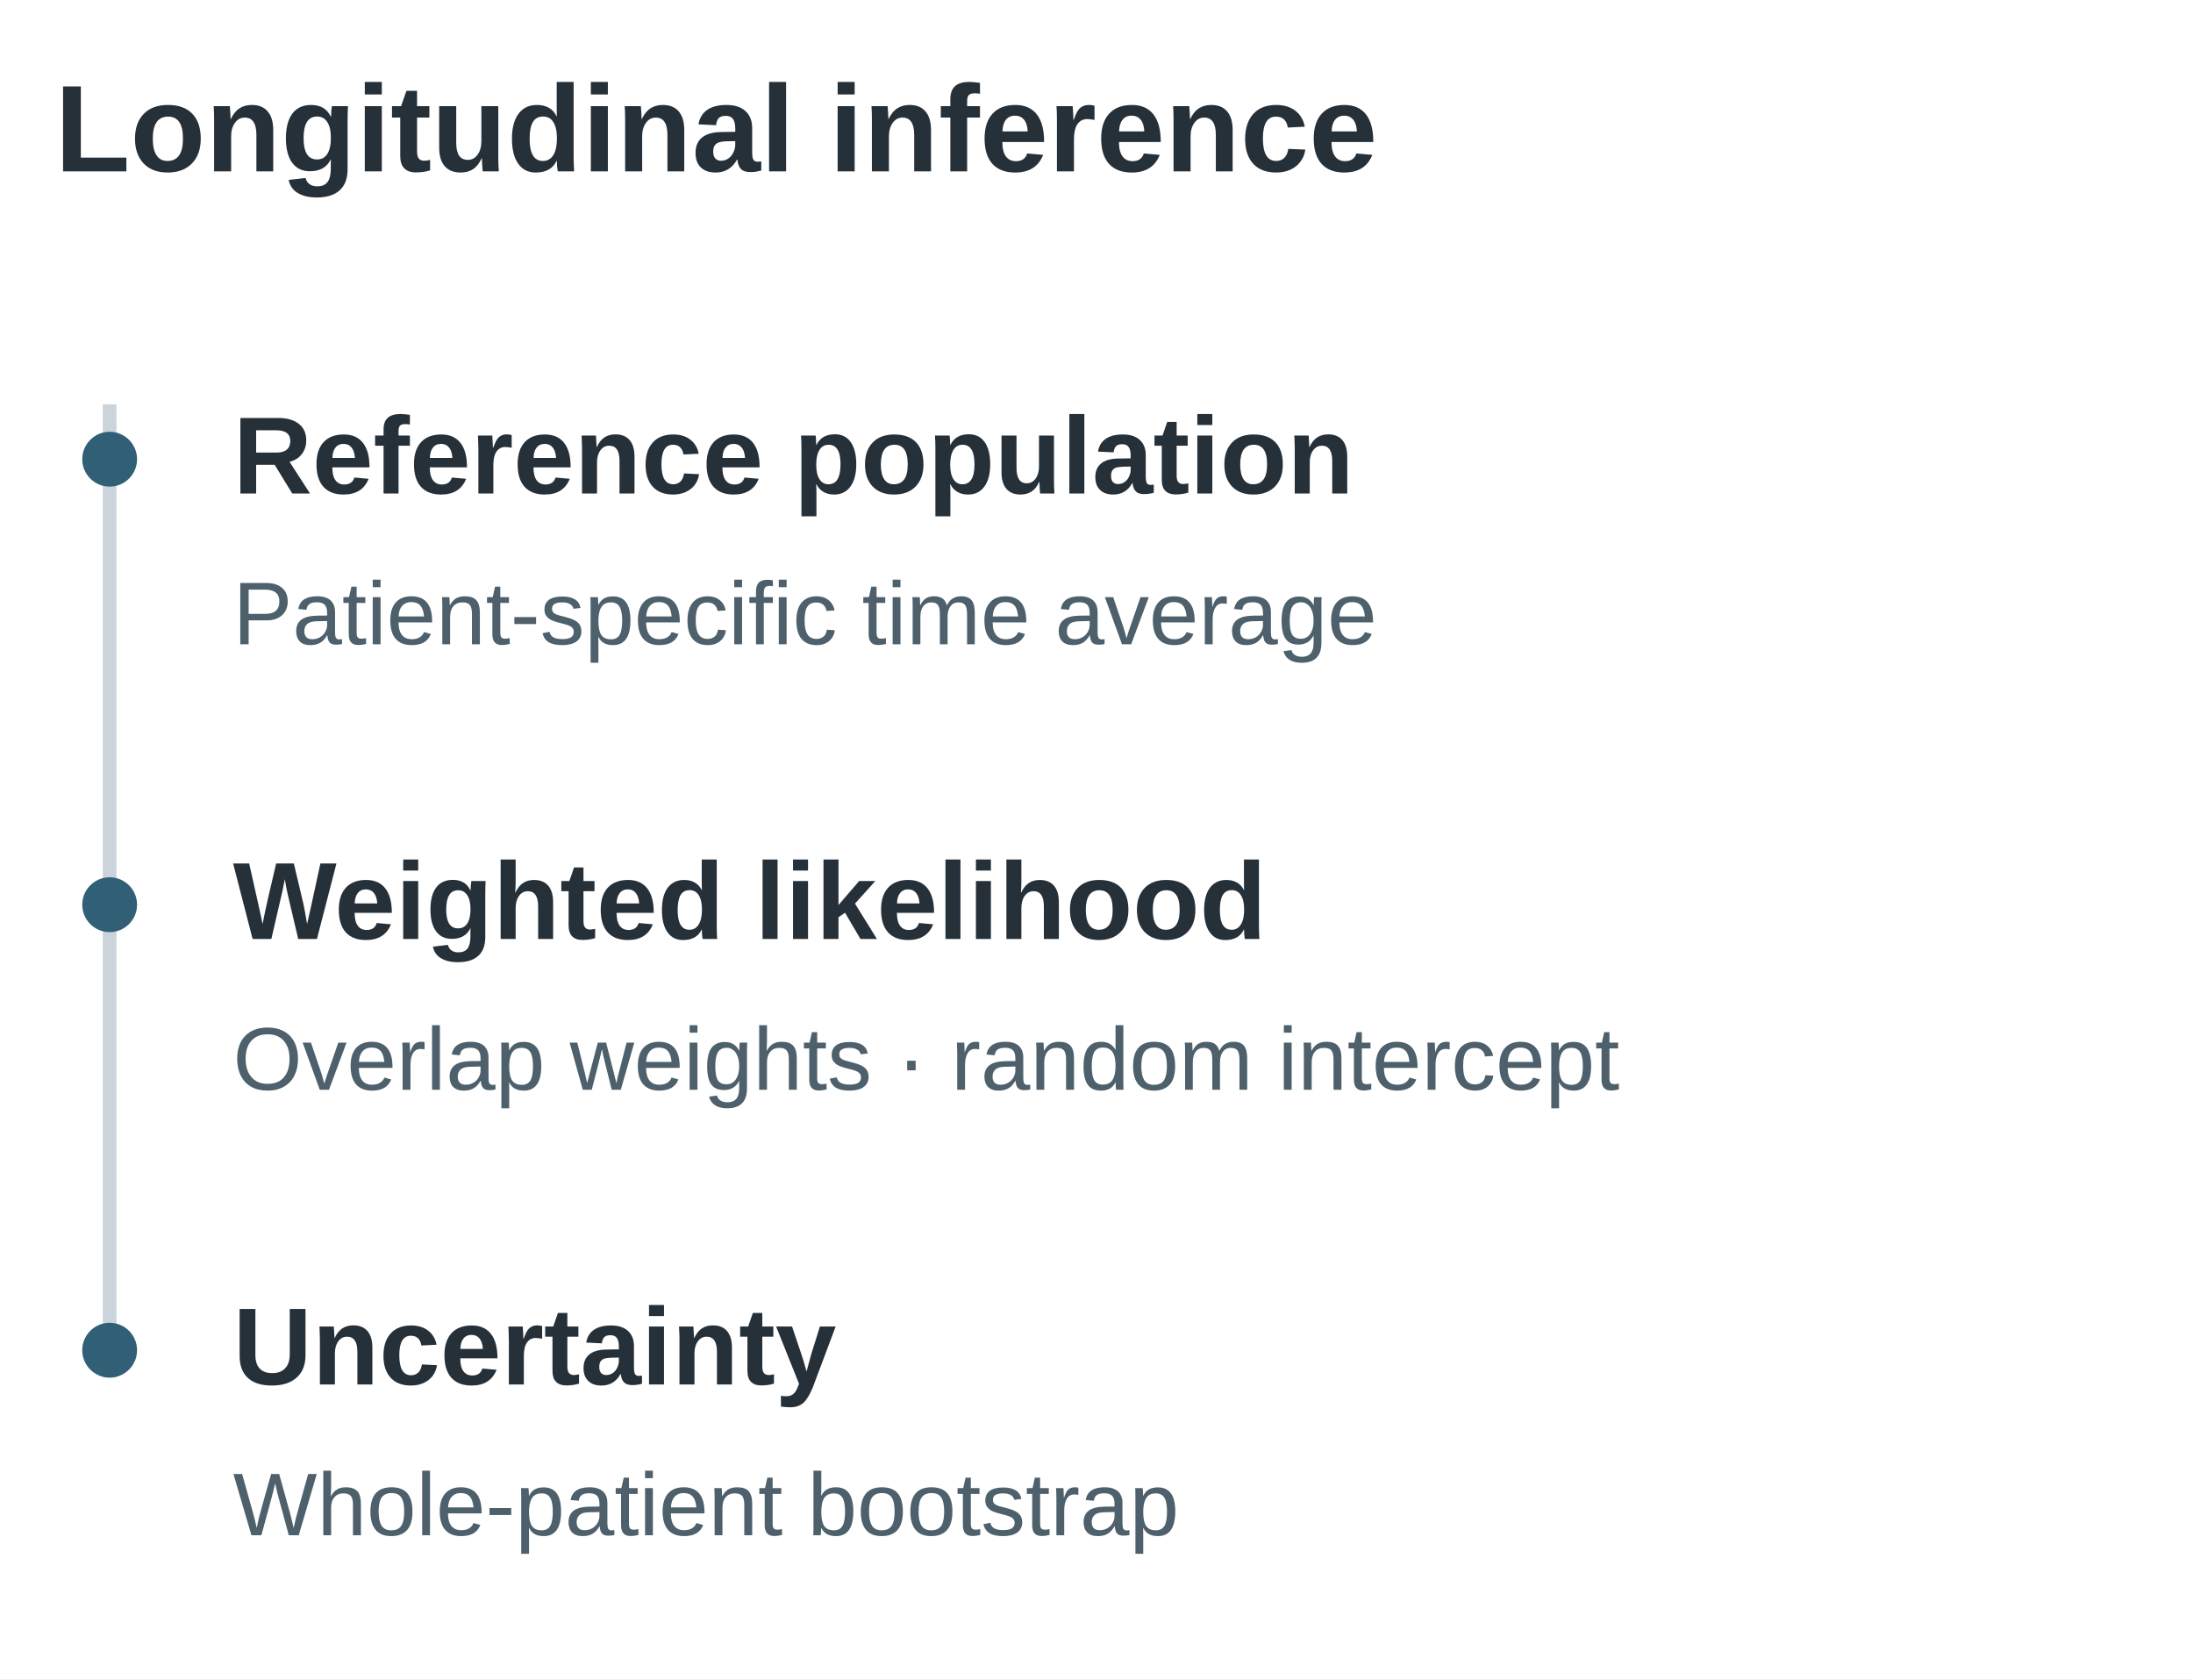
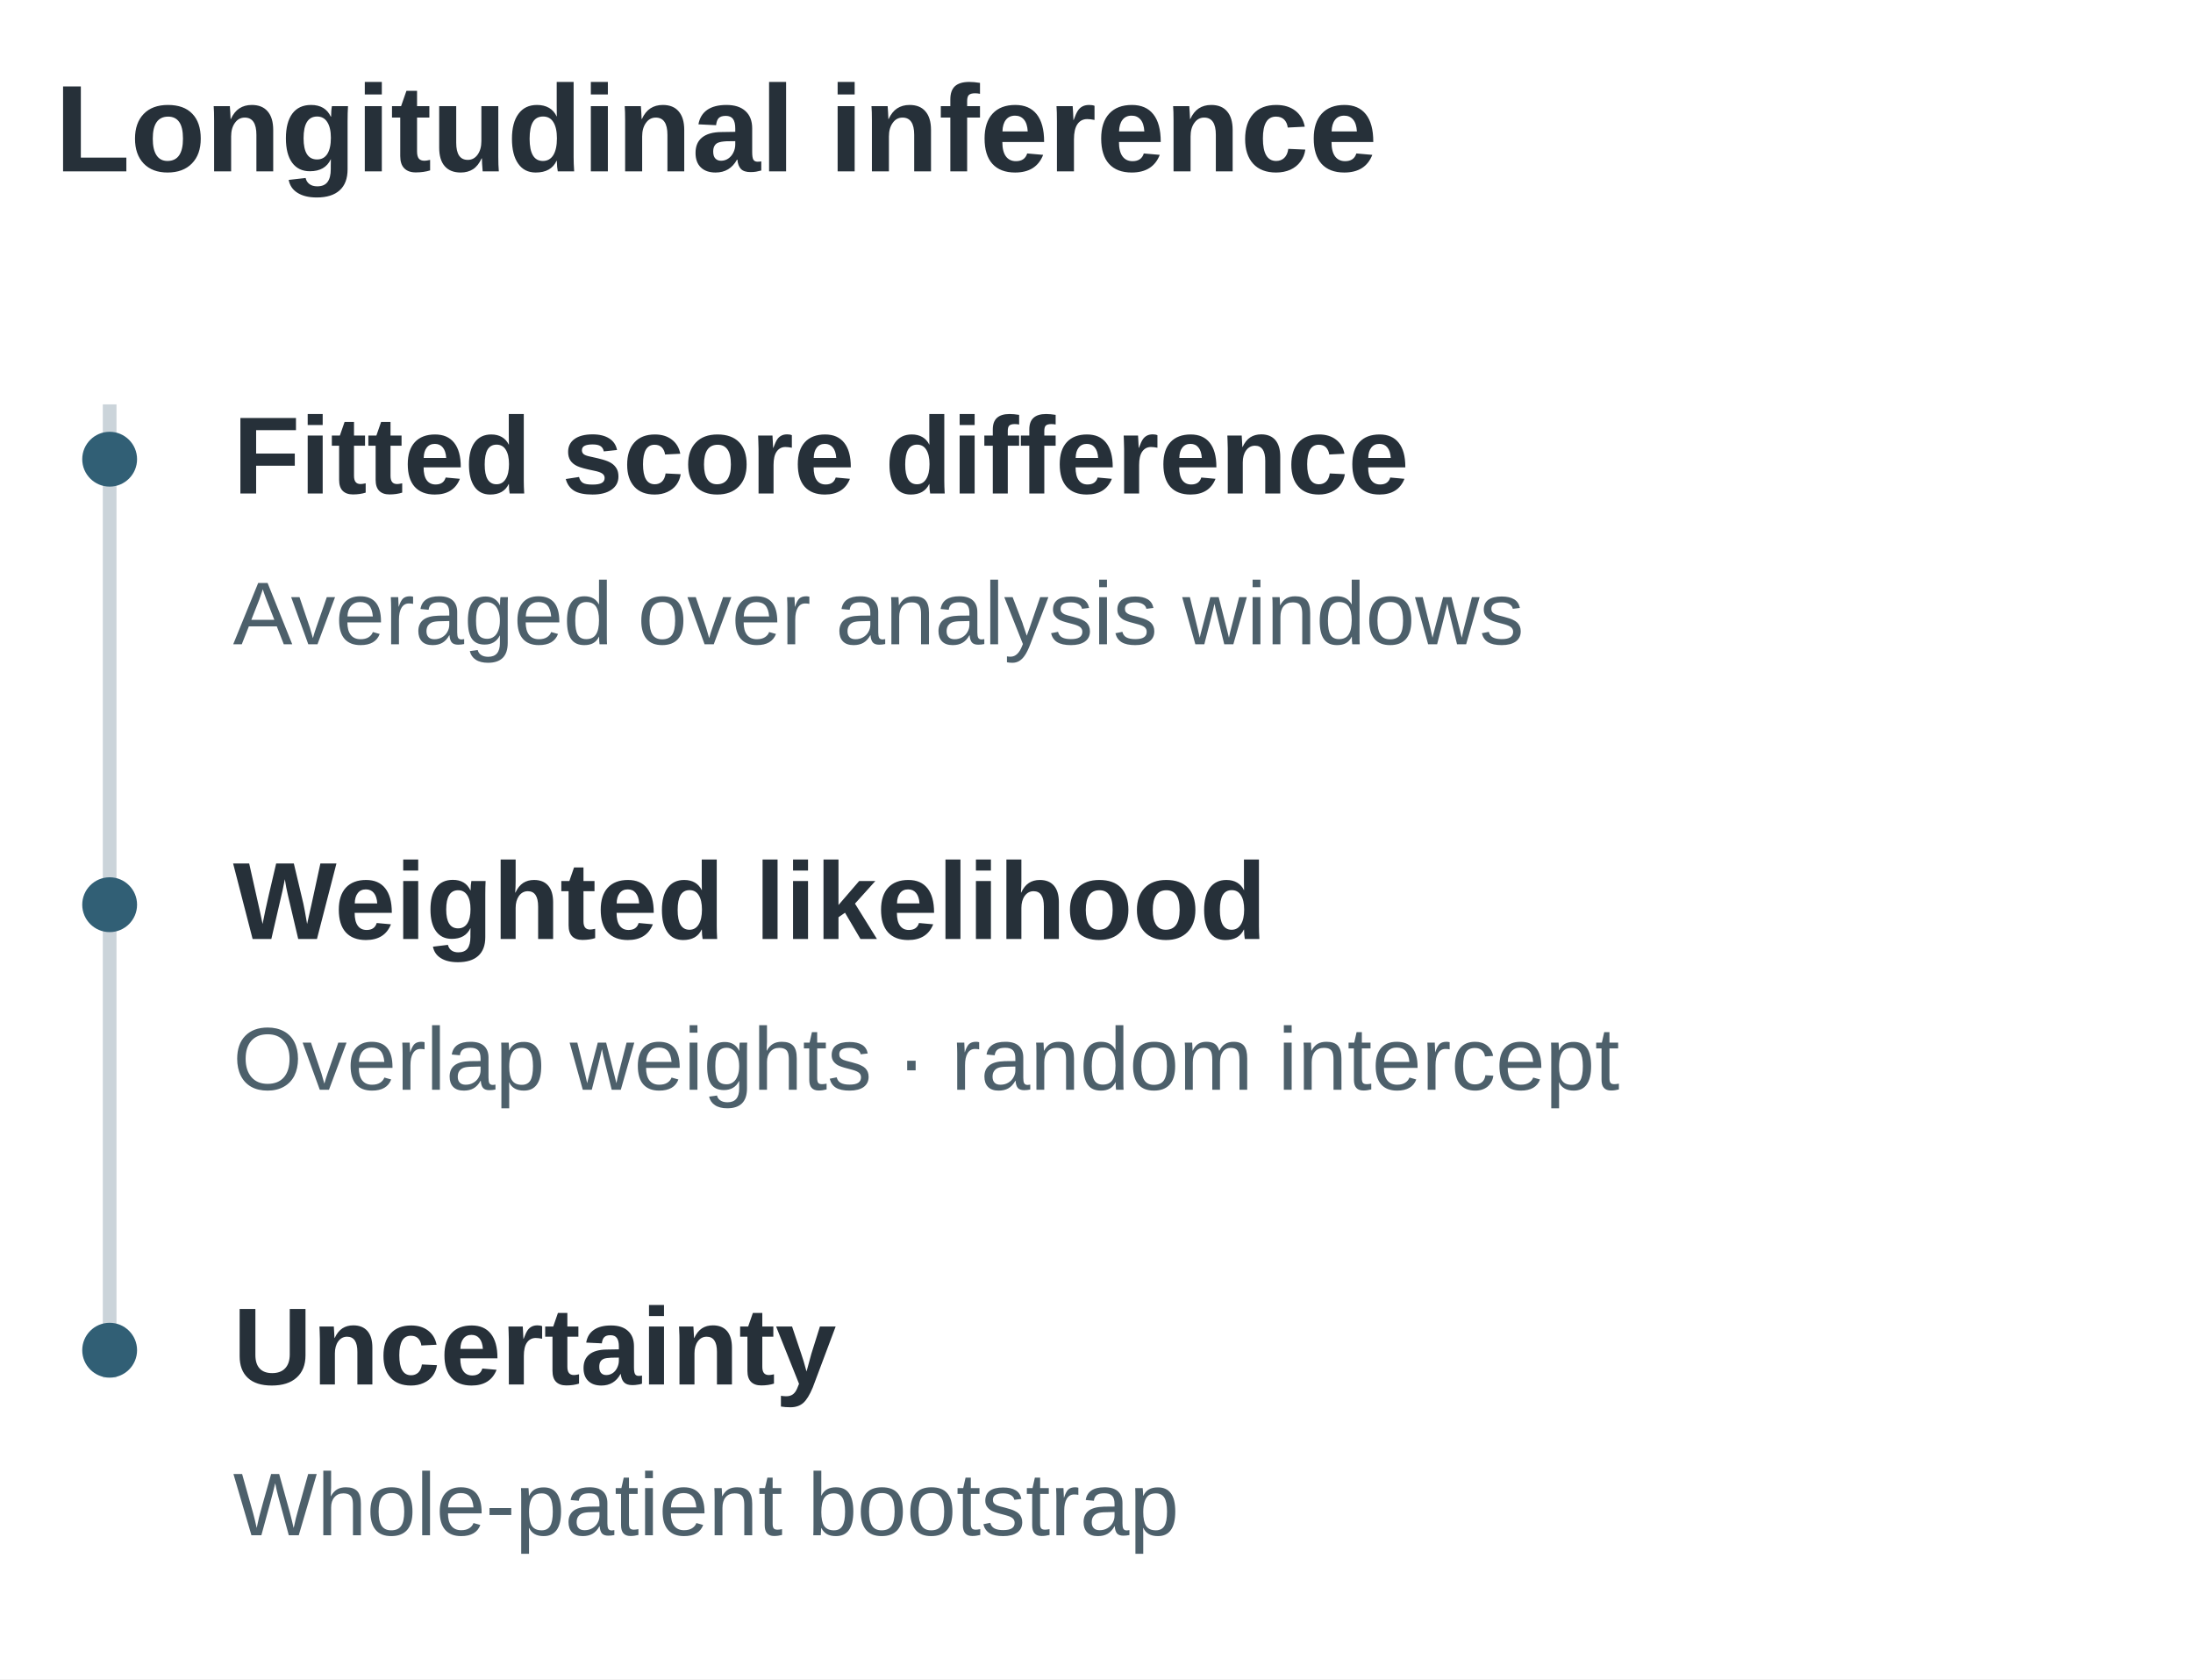
<svg xmlns="http://www.w3.org/2000/svg" width="320" height="245" viewBox="0 0 320 245" role="img" aria-labelledby="sma-title sma-desc">
  <rect width="320" height="245" fill="white" />
  <g font-family="Arial,Helvetica,sans-serif" fill="#263039">
    <text x="8" y="25" font-size="18" font-weight="600">Longitudinal inference</text>
    <line x1="16" x2="16" y1="59" y2="201" stroke="#cbd4da" stroke-width="2" />
    <g fill="#315f75">
      <circle cx="16" cy="67" r="4" />
      <circle cx="16" cy="132" r="4" />
      <circle cx="16" cy="197" r="4" />
    </g>
    <g font-size="16" font-weight="600">
-       <text x="34" y="72">Reference population</text>
+       <text x="34" y="72">Fitted score difference</text>
      <text x="34" y="137">Weighted likelihood</text>
      <text x="34" y="202">Uncertainty</text>
    </g>
    <g font-size="13" fill="#4d606b">
-       <text x="34" y="94">Patient-specific time average</text>
+       <text x="34" y="94">Averaged over analysis windows</text>
      <text x="34" y="159">Overlap weights · random intercept</text>
      <text x="34" y="224">Whole-patient bootstrap</text>
    </g>
  </g>
</svg>
